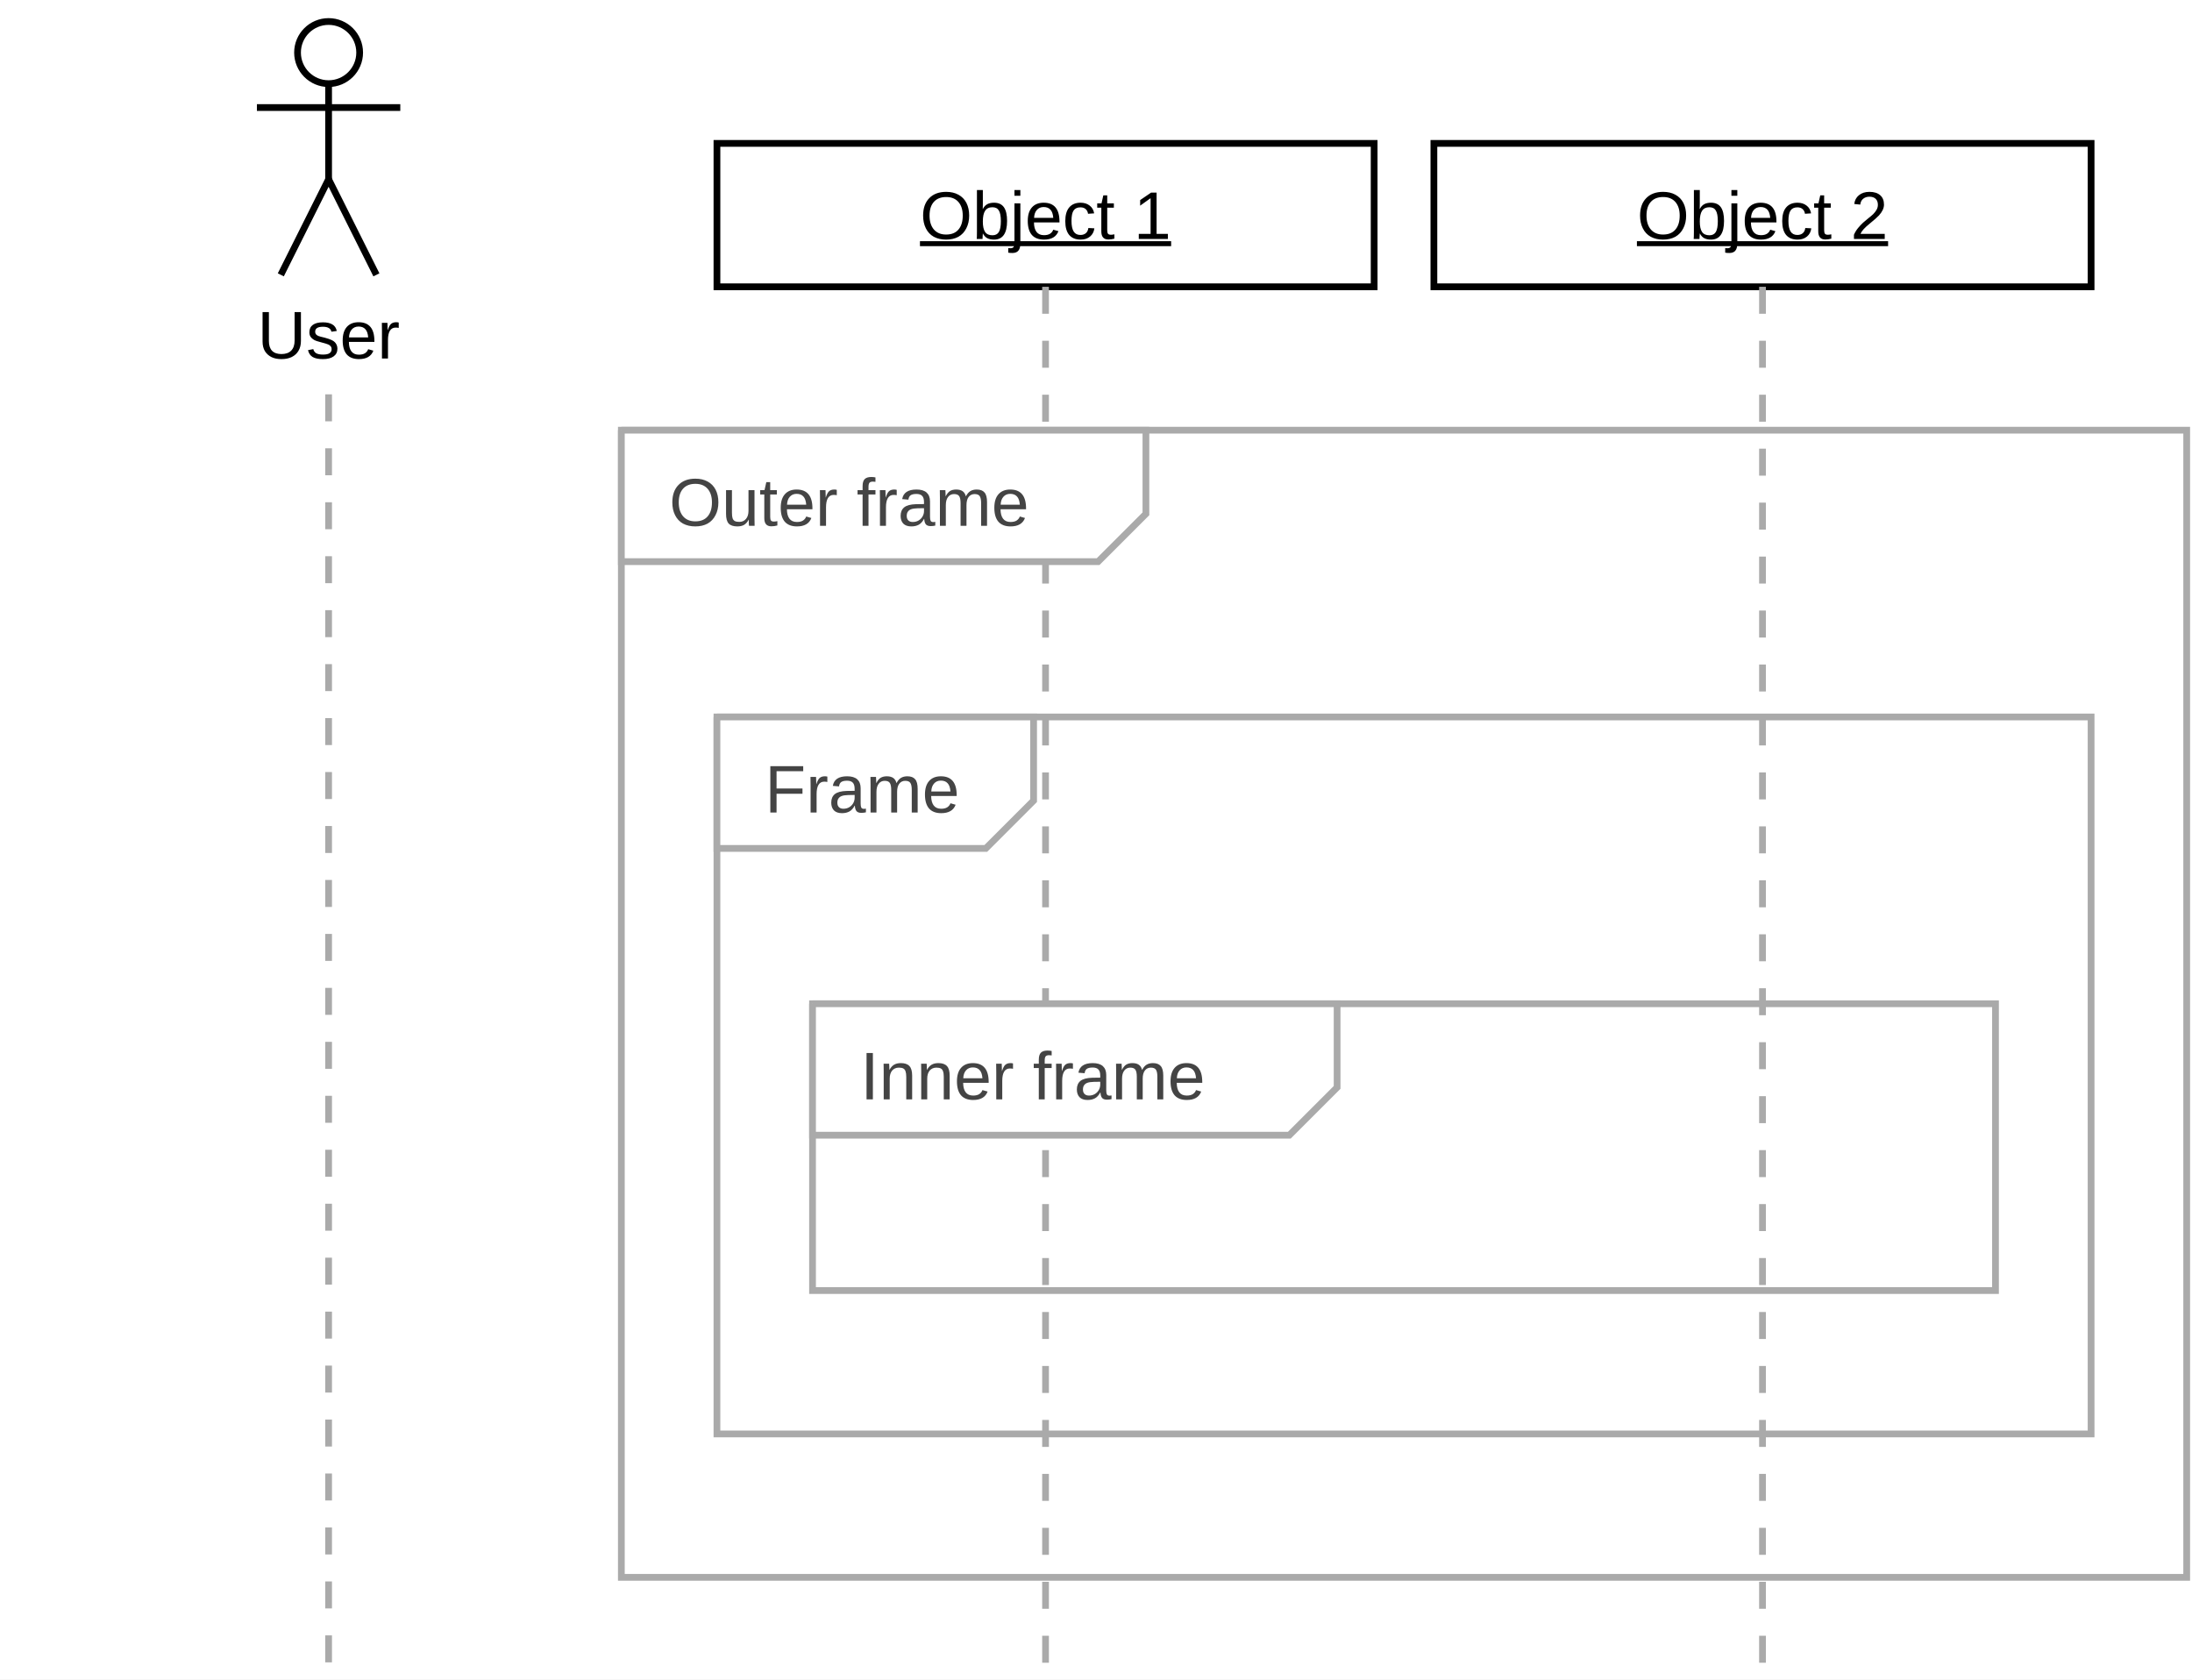
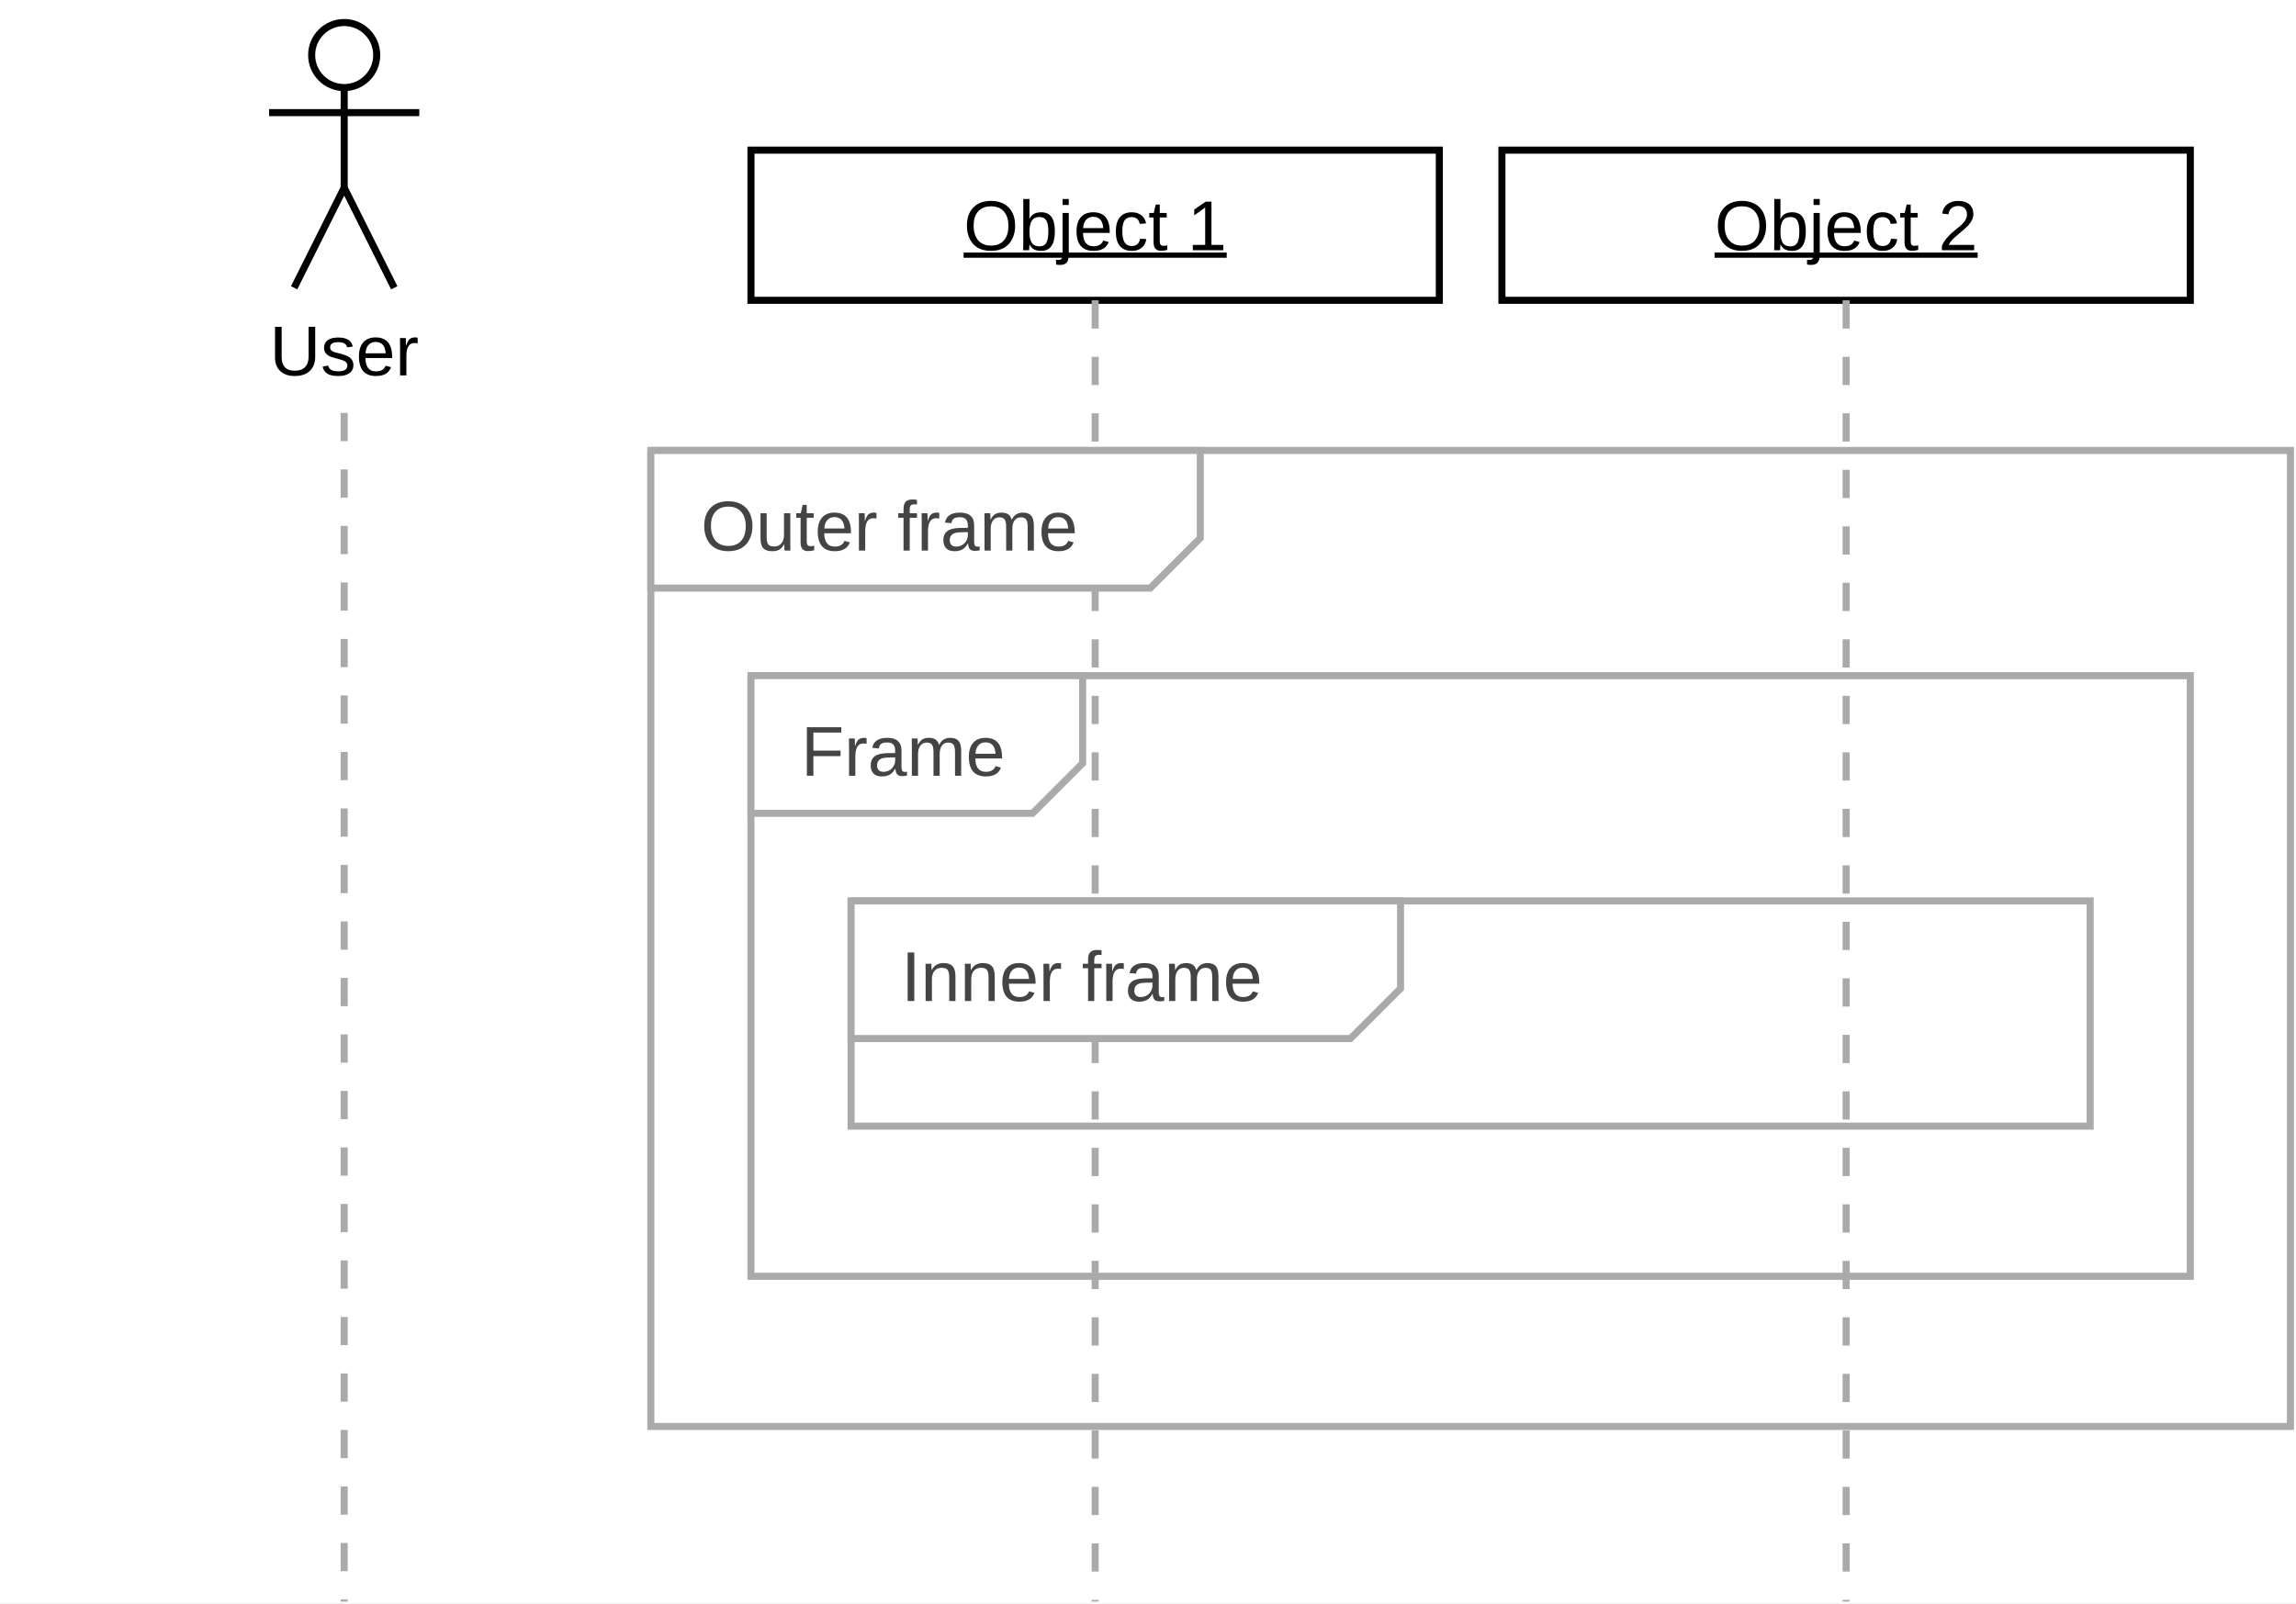
- <svg xmlns="http://www.w3.org/2000/svg" baseProfile="full" height="249px" version="1.1" width="325px">
+ <svg xmlns="http://www.w3.org/2000/svg" baseProfile="full" height="227px" version="1.1" width="325px">
  <defs />
  <g id="shapes" transform="scale(1.0)">
    <rect fill="white" height="100%" width="100%" x="0" y="0" />
    <circle cx="48.72" cy="7.795" fill="white" r="4.606" stroke="black" stroke-width="1" />
    <polyline fill="none" points="38.091,15.945 59.35,15.945" stroke="black" />
    <polyline fill="none" points="48.72,12.402 48.72,26.575" stroke="black" />
    <polyline fill="none" points="41.634,40.748 48.72,26.575 55.807,40.748" stroke="black" />
    <text fill="black" font-family="Arial, Helvetica, sans-serif" font-size="10px" text-anchor="middle" x="48.72" y="53.15">User</text>
    <rect fill="white" height="21.26" stroke="black" stroke-width="1" width="97.441" x="106.299" y="21.26" />
    <text fill="black" font-family="Arial, Helvetica, sans-serif" font-size="10px" text-anchor="middle" text-decoration="underline" x="155.02" y="35.433">Object 1</text>
    <rect fill="white" height="21.26" stroke="black" stroke-width="1" width="97.441" x="212.598" y="21.26" />
    <text fill="black" font-family="Arial, Helvetica, sans-serif" font-size="10px" text-anchor="middle" text-decoration="underline" x="261.319" y="35.433">Object 2</text>
-     <line stroke="#aaaaaa" stroke-dasharray="4" stroke-width="1" x1="48.72" x2="48.72" y1="58.465" y2="248.031" />
-     <line stroke="#aaaaaa" stroke-dasharray="4" stroke-width="1" x1="155.02" x2="155.02" y1="42.52" y2="248.031" />
-     <line stroke="#aaaaaa" stroke-dasharray="4" stroke-width="1" x1="261.319" x2="261.319" y1="42.52" y2="248.031" />
-     <rect fill="none" height="42.52" stroke="#aaaaaa" stroke-width="1" width="175.394" x="120.472" y="148.819" />
-     <polyline fill="white" points="120.472,148.819 198.248,148.819 198.248,161.22 191.161,168.307 120.472,168.307 120.472,148.819" stroke="#aaaaaa" />
-     <text fill="#444" font-family="Arial, Helvetica, sans-serif" font-size="10px" text-anchor="start" x="127.559" y="162.992">Inner frame</text>
-     <rect fill="none" height="106.299" stroke="#aaaaaa" stroke-width="1" width="203.74" x="106.299" y="106.299" />
-     <polyline fill="white" points="106.299,106.299 153.248,106.299 153.248,118.701 146.161,125.787 106.299,125.787 106.299,106.299" stroke="#aaaaaa" />
-     <text fill="#444" font-family="Arial, Helvetica, sans-serif" font-size="10px" text-anchor="start" x="113.386" y="120.472">Frame</text>
-     <rect fill="none" height="170.079" stroke="#aaaaaa" stroke-width="1" width="232.087" x="92.126" y="63.78" />
+     <line stroke="#aaaaaa" stroke-dasharray="4" stroke-width="1" x1="48.72" x2="48.72" y1="58.465" y2="226.772" />
+     <line stroke="#aaaaaa" stroke-dasharray="4" stroke-width="1" x1="155.02" x2="155.02" y1="42.52" y2="226.772" />
+     <line stroke="#aaaaaa" stroke-dasharray="4" stroke-width="1" x1="261.319" x2="261.319" y1="42.52" y2="226.772" />
+     <rect fill="none" height="31.89" stroke="#aaaaaa" stroke-width="1" width="175.394" x="120.472" y="127.559" />
+     <polyline fill="white" points="120.472,127.559 198.248,127.559 198.248,139.961 191.161,147.047 120.472,147.047 120.472,127.559" stroke="#aaaaaa" />
+     <text fill="#444" font-family="Arial, Helvetica, sans-serif" font-size="10px" text-anchor="start" x="127.559" y="141.732">Inner frame</text>
+     <rect fill="none" height="85.039" stroke="#aaaaaa" stroke-width="1" width="203.74" x="106.299" y="95.669" />
+     <polyline fill="white" points="106.299,95.669 153.248,95.669 153.248,108.071 146.161,115.157 106.299,115.157 106.299,95.669" stroke="#aaaaaa" />
+     <text fill="#444" font-family="Arial, Helvetica, sans-serif" font-size="10px" text-anchor="start" x="113.386" y="109.843">Frame</text>
+     <rect fill="none" height="138.189" stroke="#aaaaaa" stroke-width="1" width="232.087" x="92.126" y="63.78" />
    <polyline fill="white" points="92.126,63.78 169.902,63.78 169.902,76.181 162.815,83.268 92.126,83.268 92.126,63.78" stroke="#aaaaaa" />
    <text fill="#444" font-family="Arial, Helvetica, sans-serif" font-size="10px" text-anchor="start" x="99.213" y="77.953">Outer frame</text>
  </g>
</svg>
